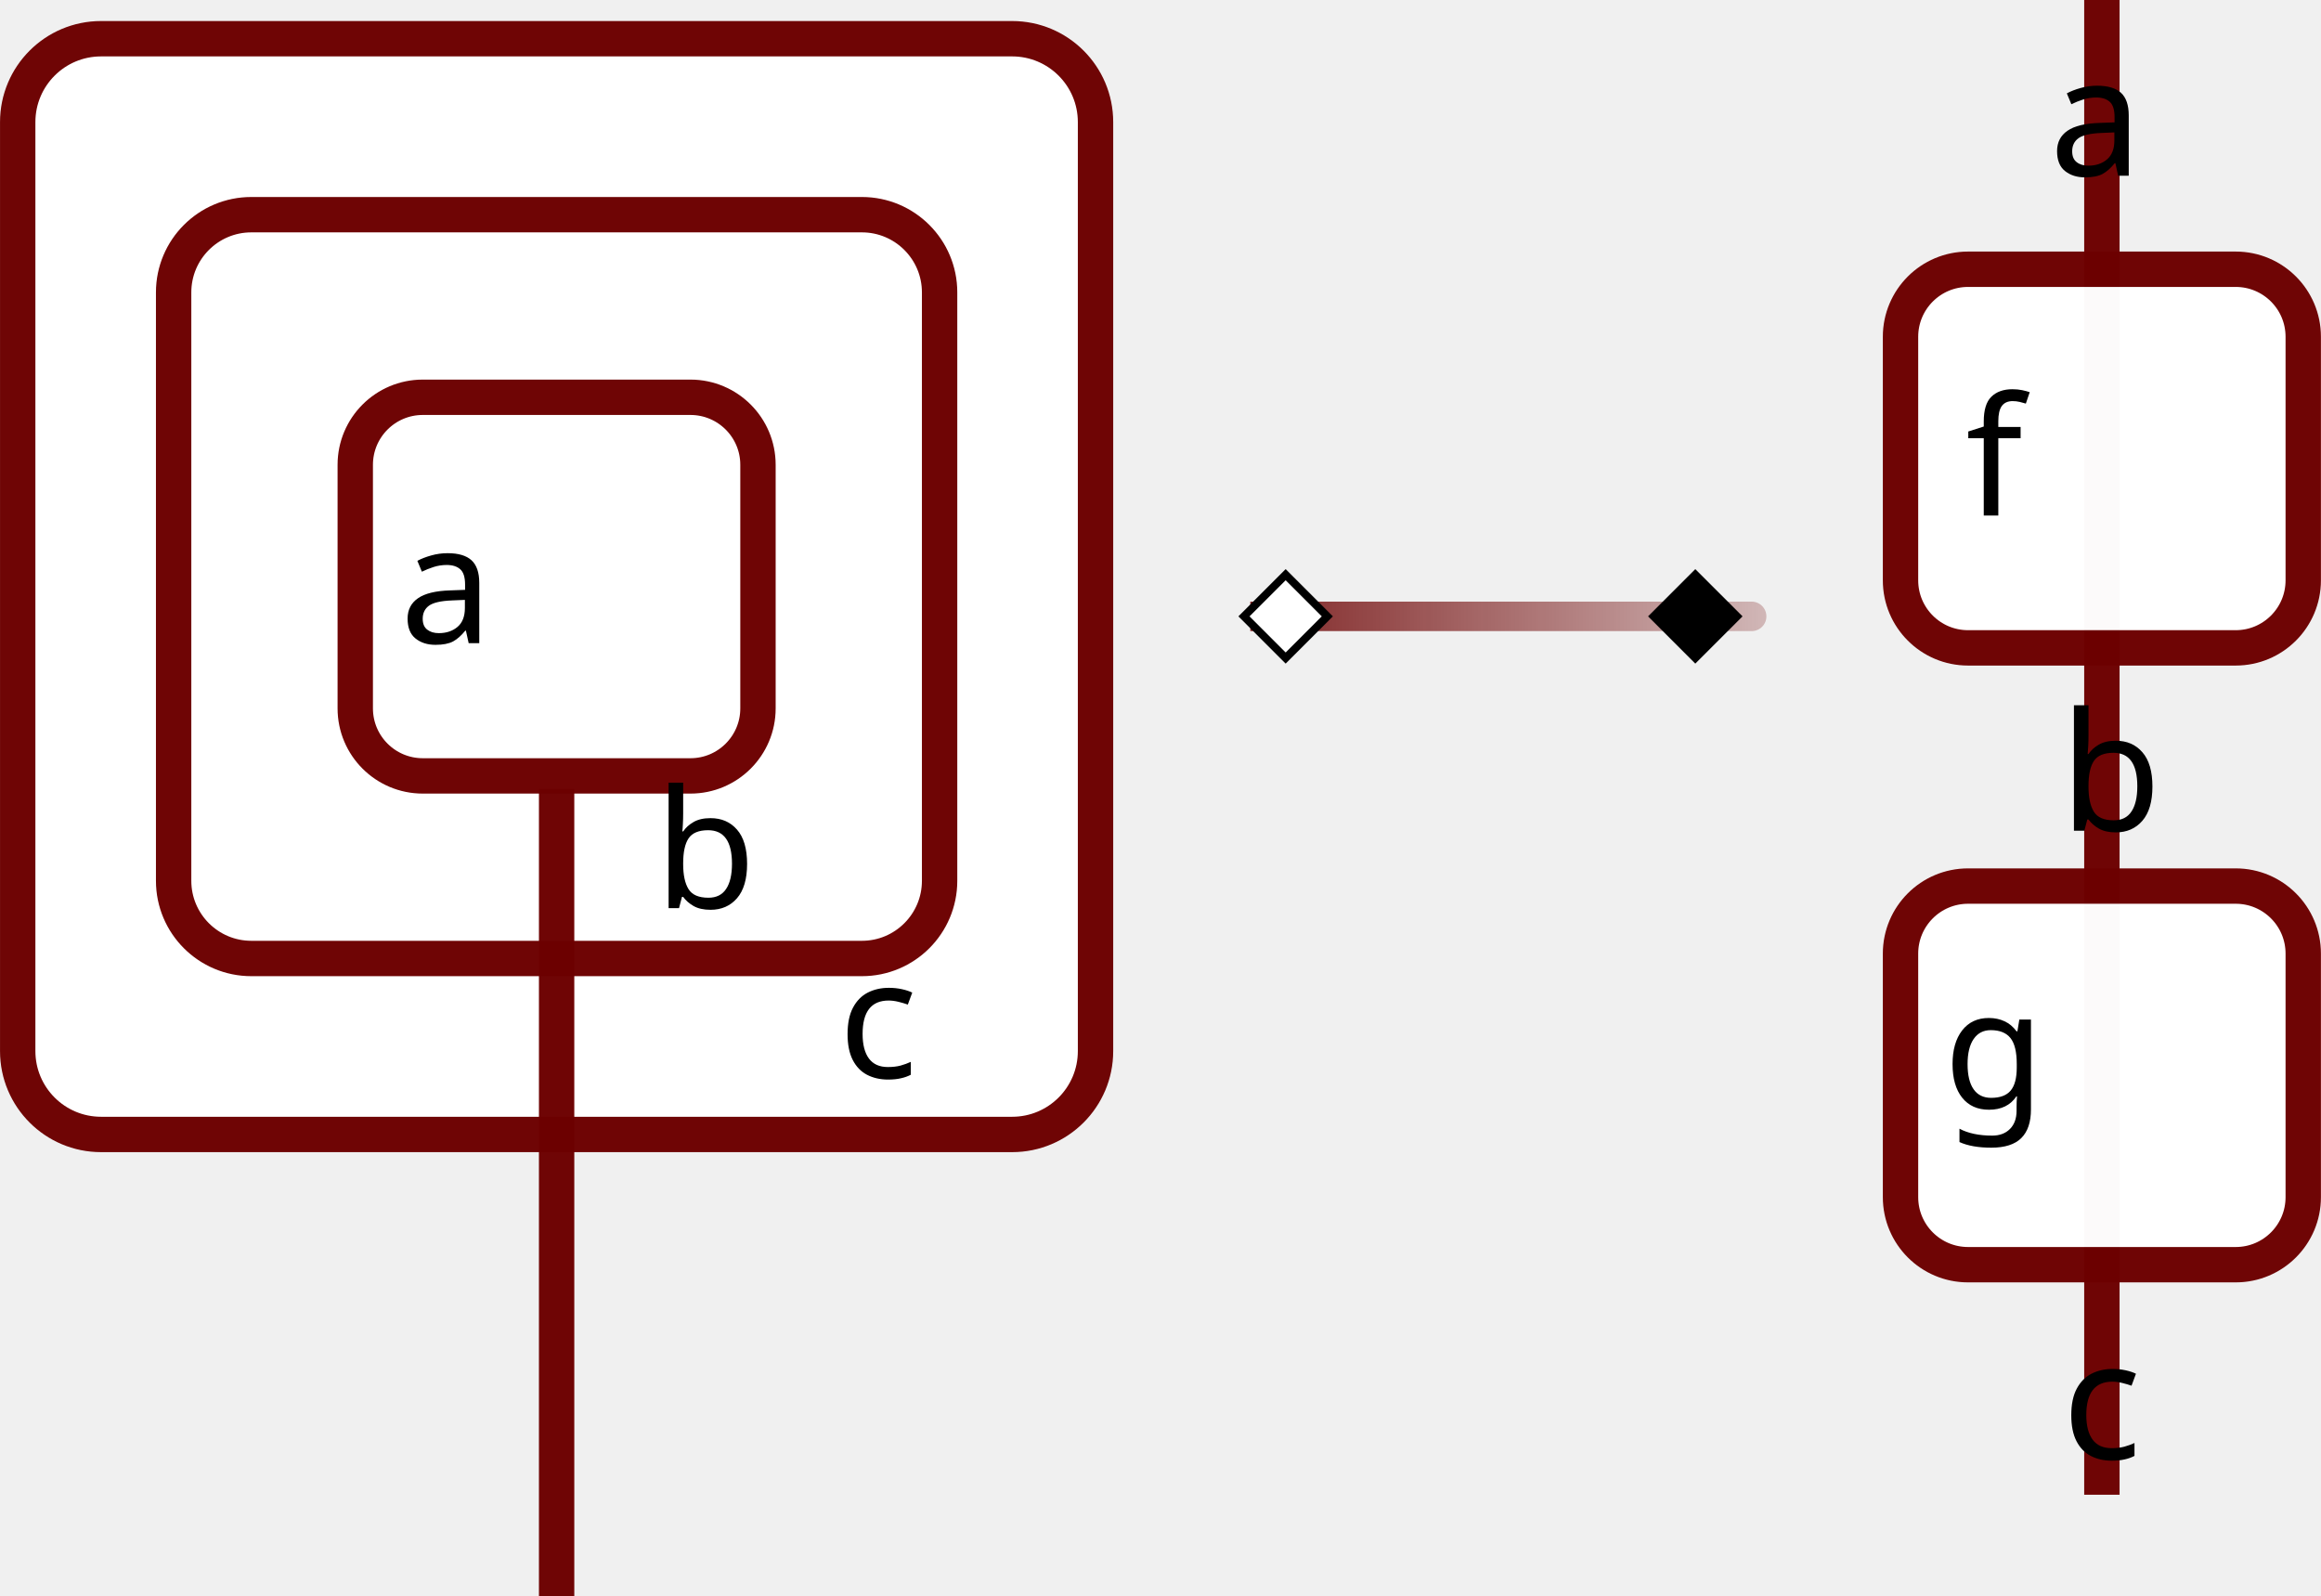
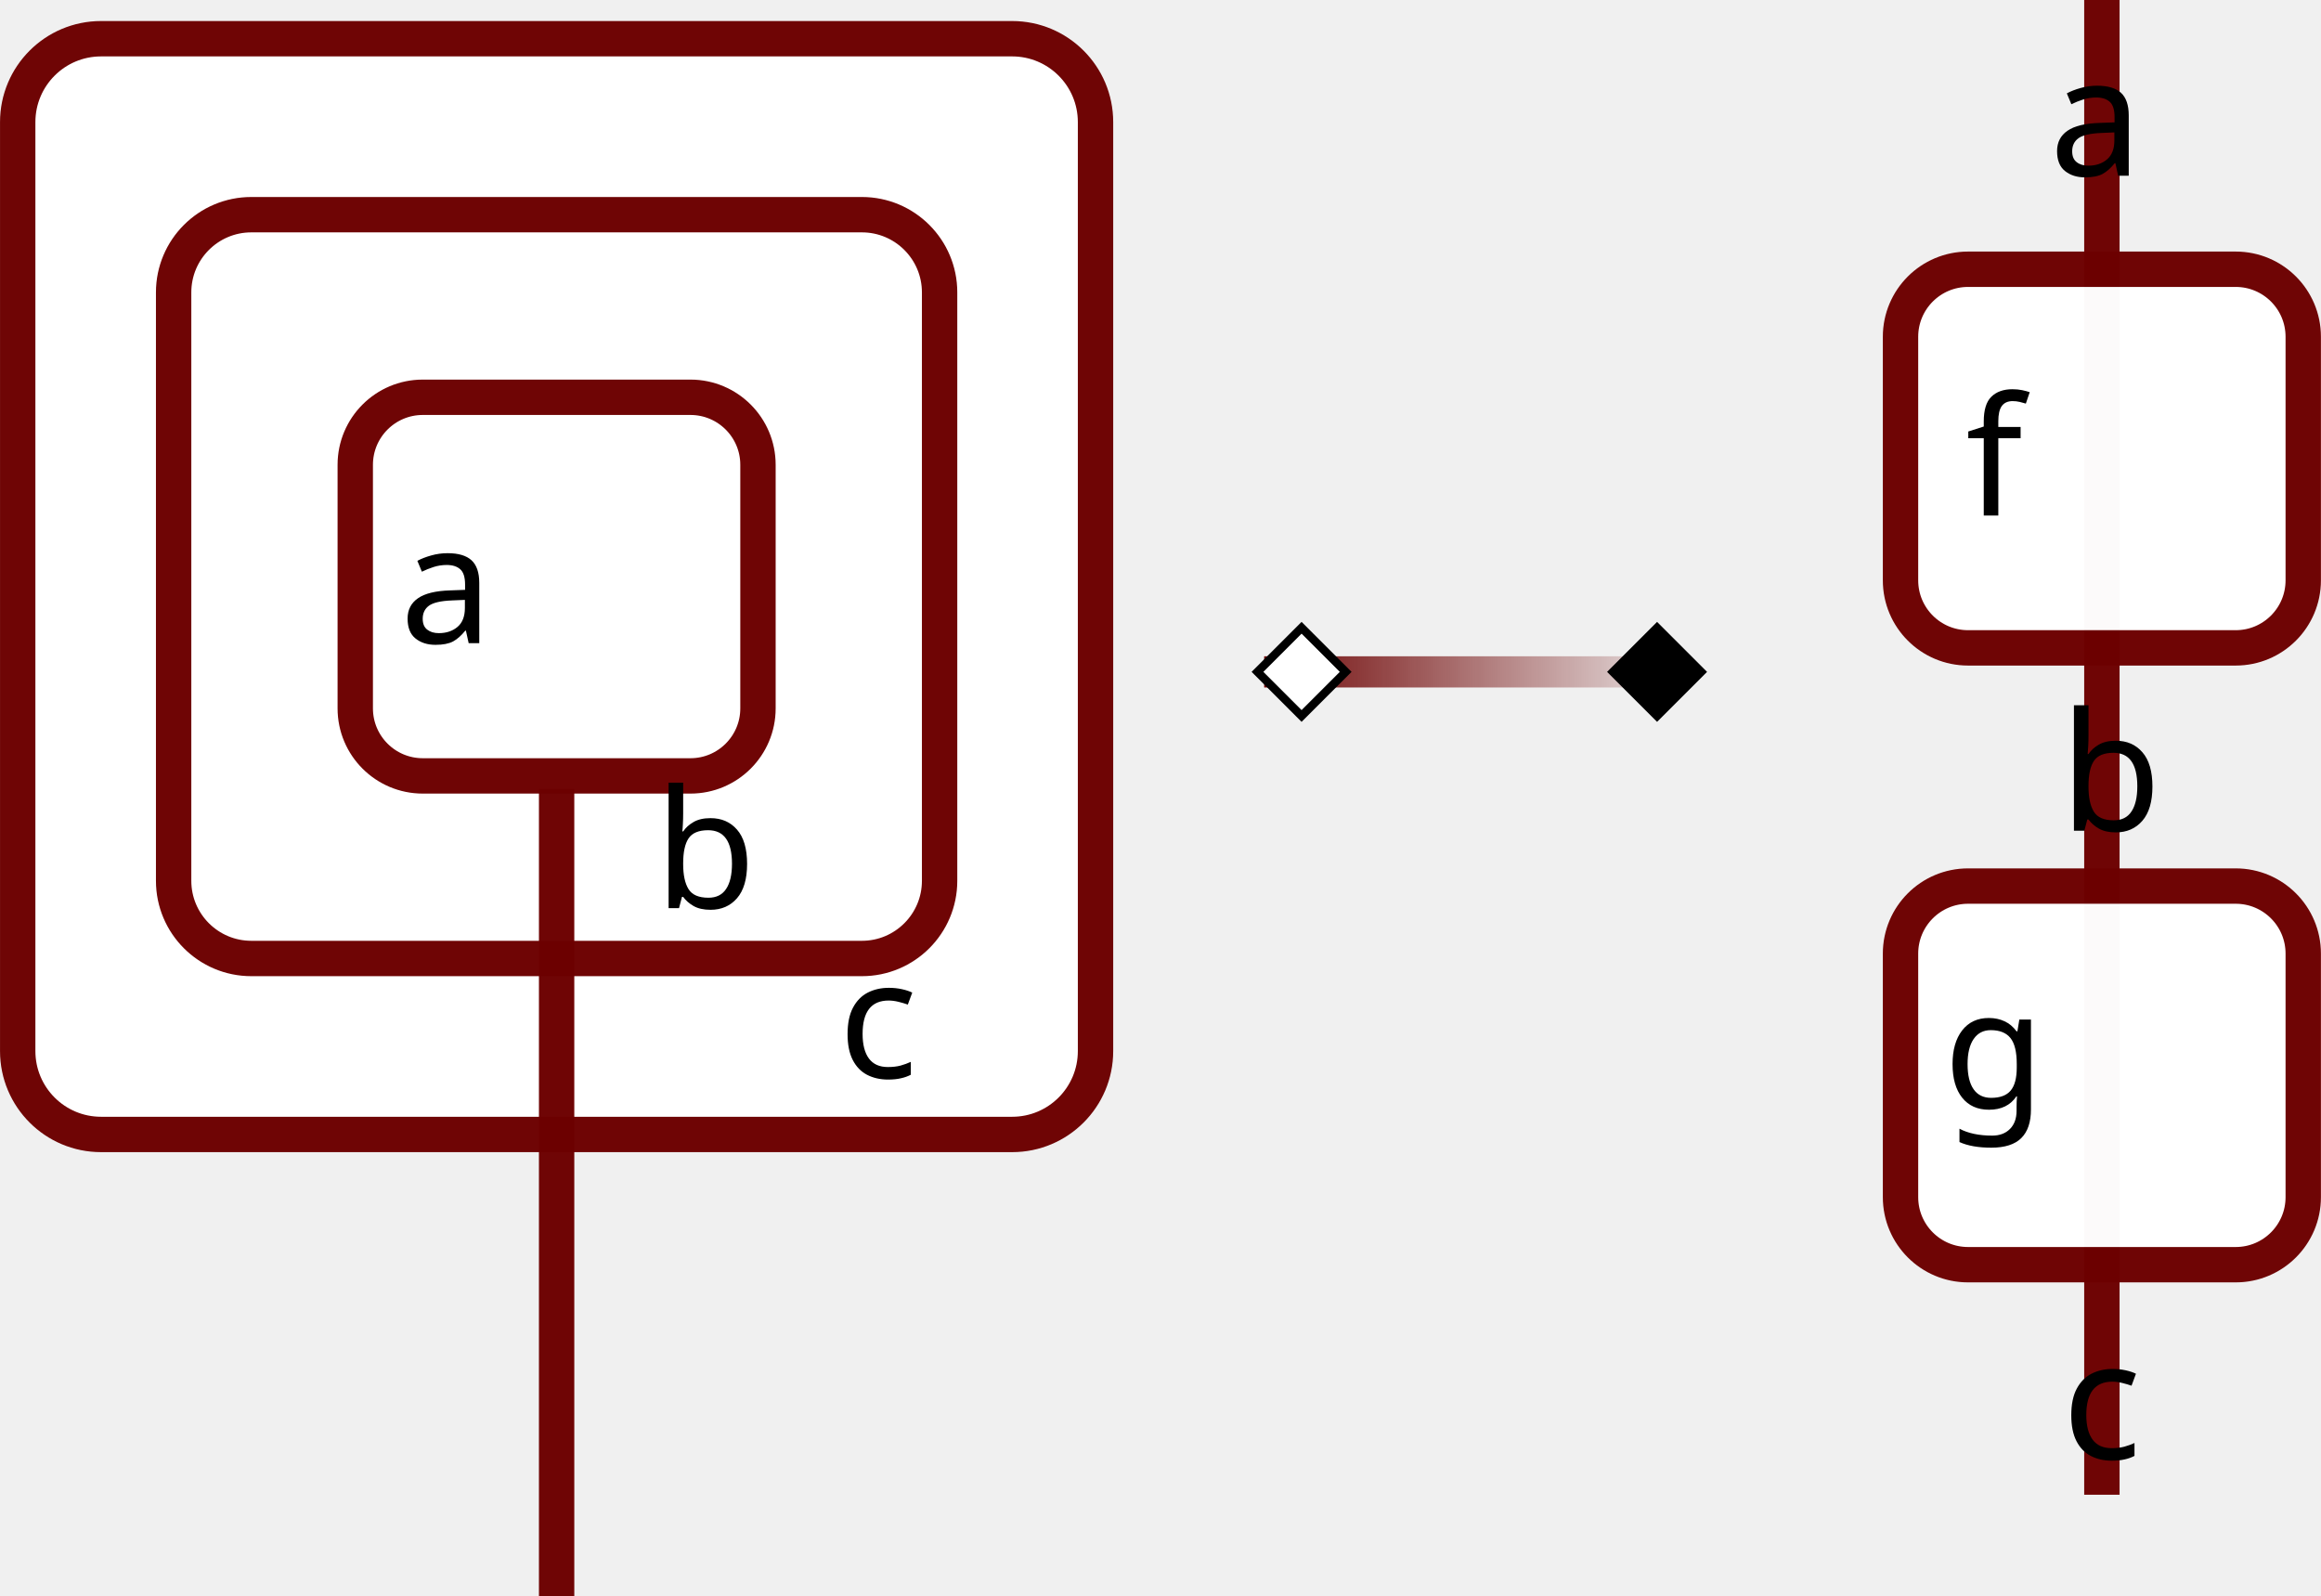
<svg xmlns="http://www.w3.org/2000/svg" xmlns:xlink="http://www.w3.org/1999/xlink" width="393.728" height="270.719" id="svg2" version="1.1">
  <defs id="defs4">
+     <marker orient="auto" refY="0.0" refX="0.0" id="Arrow2Lstart" style="overflow:visible">
+       <path id="path5545" style="fill-rule:evenodd;stroke-width:0.625;stroke-linejoin:round" d="M 8.719,4.034 L -2.207,0.016 L 8.719,-4.002 C 6.973,-1.63 6.983,1.616 8.719,4.034 z " transform="scale(1.1) translate(1,0)" />
+     </marker>
+     <marker orient="auto" refY="0.0" refX="0.0" id="DiamondSend" style="overflow:visible">
+       <path id="path5630" d="M 0,-7.071 L -7.071,0 L 0,7.071 L 7.071,0 L 0,-7.071 z " style="fill-rule:evenodd;stroke:#000000;stroke-width:1.0pt" transform="scale(0.2) translate(-6,0)" />
+     </marker>
+     <marker orient="auto" refY="0.0" refX="0.0" id="EmptyDiamondS" style="overflow:visible">
+       <path id="path5639" d="M 0,-7.071 L -7.071,0 L 0,7.071 L 7.071,0 L 0,-7.071 z " style="fill-rule:evenodd;fill:#FFFFFF;stroke:#000000;stroke-width:1.0pt" transform="scale(0.2)" />
+     </marker>
+     <marker orient="auto" refY="0.0" refX="0.0" id="DiamondM" style="overflow:visible">
+       <path id="path5609" d="M 0,-7.071 L -7.071,0 L 0,7.071 L 7.071,0 L 0,-7.071 z " style="fill-rule:evenodd;stroke:#000000;stroke-width:1.0pt" transform="scale(0.4)" />
+     </marker>
    <linearGradient xlink:href="#linearGradient7613" id="linearGradient7619" x1="288.473" y1="84.369" x2="434.865" y2="84.369" gradientUnits="userSpaceOnUse" />
    <linearGradient id="linearGradient7613">
      <stop style="stop-color:#6c0000;stop-opacity:1;" offset="0" id="stop7615" />
      <stop style="stop-color:#6c0000;stop-opacity:0;" offset="1" id="stop7617" />
    </linearGradient>
    <marker orient="auto" refY="0" refX="0" id="EmptyDiamondSstart" style="overflow:visible">
      <path id="path3952" d="M 0,-7.071 -7.071,0 0,7.071 7.071,0 0,-7.071 z" style="fill:#ffffff;fill-rule:evenodd;stroke:#000000;stroke-width:1pt" transform="matrix(0.2,0,0,0.2,1.2,0)" />
    </marker>
    <marker orient="auto" refY="0" refX="0" id="DiamondS" style="overflow:visible">
      <path id="path3916" d="M 0,-7.071 -7.071,0 0,7.071 7.071,0 0,-7.071 z" style="fill-rule:evenodd;stroke:#000000;stroke-width:1pt" transform="scale(0.2,0.2)" />
    </marker>
    <linearGradient gradientTransform="translate(-37.41043,595.2469)" y2="84.369" x2="434.865" y1="84.369" x1="288.473" gradientUnits="userSpaceOnUse" id="linearGradient5474" xlink:href="#linearGradient7613" />
+     <linearGradient id="linearGradient7613-7">
+       <stop style="stop-color:#6c0000;stop-opacity:1;" offset="0" id="stop7615-2" />
+       <stop style="stop-color:#6c0000;stop-opacity:0;" offset="1" id="stop7617-7" />
+     </linearGradient>
+     <marker orient="auto" refY="0" refX="0" id="EmptyDiamondSstart-2" style="overflow:visible">
+       <path id="path3952-1" d="M 0,-7.071 -7.071,0 0,7.071 7.071,0 0,-7.071 z" style="fill:#ffffff;fill-rule:evenodd;stroke:#000000;stroke-width:1pt" transform="matrix(0.2,0,0,0.2,1.2,0)" />
+     </marker>
+     <marker orient="auto" refY="0" refX="0" id="DiamondSend-2" style="overflow:visible">
+       <path id="path5630-4" d="M 0,-7.071 -7.071,0 0,7.071 7.071,0 0,-7.071 z" style="fill-rule:evenodd;stroke:#000000;stroke-width:1pt" transform="matrix(0.2,0,0,0.2,-1.2,0)" />
+     </marker>
+     <linearGradient y2="84.369" x2="434.865" y1="84.369" x1="288.473" gradientTransform="translate(-309.6612,-76.67292)" gradientUnits="userSpaceOnUse" id="linearGradient7136" xlink:href="#linearGradient7613-7" />
+     <linearGradient xlink:href="#linearGradient7613" id="linearGradient7162" gradientUnits="userSpaceOnUse" gradientTransform="matrix(0.7698905,0,0,0.7698905,34.42082,614.7186)" x1="288.473" y1="84.369" x2="434.865" y2="84.369" />
+     <linearGradient xlink:href="#linearGradient7613-3" id="linearGradient7619-0" x1="288.473" y1="84.369" x2="434.865" y2="84.369" gradientUnits="userSpaceOnUse" />
+     <linearGradient id="linearGradient7613-3">
+       <stop style="stop-color:#6c0000;stop-opacity:1;" offset="0" id="stop7615-7" />
+       <stop style="stop-color:#6c0000;stop-opacity:0;" offset="1" id="stop7617-3" />
+     </linearGradient>
+     <marker orient="auto" refY="0" refX="0" id="EmptyDiamondSstart-9" style="overflow:visible">
+       <path id="path3952-6" d="M 0,-7.071 -7.071,0 0,7.071 7.071,0 0,-7.071 z" style="fill:#ffffff;fill-rule:evenodd;stroke:#000000;stroke-width:1pt" transform="matrix(0.2,0,0,0.2,1.2,0)" />
+     </marker>
+     <marker orient="auto" refY="0" refX="0" id="DiamondS-4" style="overflow:visible">
+       <path id="path3916-3" d="M 0,-7.071 -7.071,0 0,7.071 7.071,0 0,-7.071 z" style="fill-rule:evenodd;stroke:#000000;stroke-width:1pt" transform="scale(0.2,0.2)" />
+     </marker>
+     <linearGradient gradientTransform="matrix(0.5289802,0,0,0.5289802,121.8635,644.4017)" y2="84.369" x2="434.865" y1="84.369" x1="288.473" gradientUnits="userSpaceOnUse" id="linearGradient7238" xlink:href="#linearGradient7613-3" />
  </defs>
  <g id="layer1" transform="translate(-62.65625,-575.0625)">
    <path id="path5890" d="m 419.213,575.065 c 0,136.876 0,253.548 0,253.548" style="opacity:0.98;color:#000000;fill:#000000;fill-opacity:0.042;fill-rule:nonzero;stroke:#6c0000;stroke-width:6;stroke-linecap:butt;stroke-linejoin:miter;stroke-miterlimit:4;stroke-opacity:1;stroke-dasharray:none;stroke-dashoffset:0;marker:none;visibility:visible;display:inline;overflow:visible;enable-background:accumulate" />
    <rect style="opacity:0.98;fill:#ffffff;fill-opacity:1;stroke:#6c0000;stroke-width:6;stroke-miterlimit:4;stroke-opacity:1;stroke-dasharray:none;stroke-dashoffset:0" id="rect5823" width="182.838" height="185.868" x="65.66" y="581.631" ry="14.142" />
    <rect style="opacity:0.98;color:#000000;fill:#ffffff;fill-opacity:1;fill-rule:nonzero;stroke:#6c0000;stroke-width:6;stroke-linecap:butt;stroke-linejoin:miter;stroke-miterlimit:4;stroke-opacity:1;stroke-dasharray:none;stroke-dashoffset:0;marker:none;visibility:visible;display:inline;overflow:visible;enable-background:accumulate" id="rect5821" width="129.938" height="126.171" x="92.11" y="611.479" ry="13.182" />
    <path style="opacity:0.98;color:#000000;fill:#000000;fill-opacity:0.042;fill-rule:nonzero;stroke:#6c0000;stroke-width:6;stroke-linecap:butt;stroke-linejoin:miter;stroke-miterlimit:4;stroke-opacity:1;stroke-dasharray:none;stroke-dashoffset:0;marker:none;visibility:visible;display:inline;overflow:visible;enable-background:accumulate" d="m 157.079,708.91 c 0,136.876 0,136.876 0,136.876" id="path5827" />
    <rect style="opacity:0.98;color:#000000;fill:#ffffff;fill-opacity:1;fill-rule:nonzero;stroke:#6c0000;stroke-width:6;stroke-linecap:butt;stroke-linejoin:miter;stroke-miterlimit:4;stroke-opacity:1;stroke-dasharray:none;stroke-dashoffset:0;marker:none;visibility:visible;display:inline;overflow:visible;enable-background:accumulate" id="rect5819" width="68.316" height="64.225" x="122.921" y="642.453" ry="11.454" />
    <text xml:space="preserve" style="font-size:28px;font-style:normal;font-variant:normal;font-weight:normal;font-stretch:normal;text-align:center;line-height:125%;letter-spacing:0px;word-spacing:0px;writing-mode:lr-tb;text-anchor:middle;fill:#000000;fill-opacity:1;stroke:none;font-family:Sans;-inkscape-font-specification:Sans" x="156.574" y="684.162" id="text5857">
      <tspan id="tspan5859" x="156.574" y="684.162">a</tspan>
    </text>
    <text xml:space="preserve" style="font-size:28px;font-style:normal;font-variant:normal;font-weight:normal;font-stretch:normal;text-align:center;line-height:125%;letter-spacing:0px;word-spacing:0px;writing-mode:lr-tb;text-anchor:middle;fill:#000000;fill-opacity:1;stroke:none;font-family:Sans;-inkscape-font-specification:Sans" x="200.515" y="729.113" id="text5861">
      <tspan id="tspan5863" x="200.515" y="729.113">b</tspan>
    </text>
    <text xml:space="preserve" style="font-size:28px;font-style:normal;font-variant:normal;font-weight:normal;font-stretch:normal;text-align:center;line-height:125%;letter-spacing:0px;word-spacing:0px;writing-mode:lr-tb;text-anchor:middle;fill:#000000;fill-opacity:1;stroke:none;font-family:Sans;-inkscape-font-specification:Sans" x="229.81" y="757.903" id="text5865">
      <tspan id="tspan5867" x="229.81" y="757.903">c</tspan>
    </text>
    <use x="0" y="0" xlink:href="#rect5819" id="use5886" transform="translate(262.1346,-21.71828)" width="744.094" height="1052.362" />
    <use x="0" y="0" xlink:href="#rect5819" transform="translate(262.1346,82.91264)" id="use5888" width="744.094" height="1052.362" />
    <use x="0" y="0" xlink:href="#text5857" id="use5352" transform="translate(279.8123,-79.29698)" width="744.094" height="1052.362" />
    <use x="0" y="0" xlink:href="#text5861" id="use5354" transform="translate(238.396,-13.13198)" width="744.094" height="1052.362" />
    <use x="0" y="0" xlink:href="#text5865" id="use5356" transform="translate(207.5864,64.64976)" width="744.094" height="1052.362" />
    <text xml:space="preserve" style="font-size:28px;font-style:normal;font-variant:normal;font-weight:normal;font-stretch:normal;text-align:center;line-height:125%;letter-spacing:0px;word-spacing:0px;writing-mode:lr-tb;text-anchor:middle;fill:#000000;fill-opacity:1;stroke:none;font-family:Sans;-inkscape-font-specification:Sans" x="419.146" y="662.51" id="text5857-8">
      <tspan id="tspan5859-2" x="419.146" y="662.51">f</tspan>
    </text>
    <text xml:space="preserve" style="font-size:28px;font-style:normal;font-variant:normal;font-weight:normal;font-stretch:normal;text-align:center;line-height:125%;letter-spacing:0px;word-spacing:0px;writing-mode:lr-tb;text-anchor:middle;fill:#000000;fill-opacity:1;stroke:none;font-family:Sans;-inkscape-font-specification:Sans" x="419.146" y="763.02" id="text5857-1">
      <tspan id="tspan5859-9" x="419.146" y="763.02">g</tspan>
    </text>
-     <path style="fill:none;stroke:url(#linearGradient5474);stroke-width:5;stroke-linecap:butt;stroke-linejoin:miter;stroke-miterlimit:4;stroke-opacity:1;stroke-dasharray:none;marker-start:url(#EmptyDiamondSstart);marker-end:url(#DiamondS)" d="m 274.751,679.616 c 125,0 75.492,0 75.492,0" id="path3825" />
+     <path style="fill:none;stroke:url(#linearGradient7238);stroke-width:5.29;stroke-linecap:butt;stroke-linejoin:miter;stroke-miterlimit:4;stroke-opacity:1;stroke-dasharray:none;marker-start:url(#EmptyDiamondSstart);marker-end:url(#DiamondS)" d="m 277.105,689.031 c 66.123,0 66.652,0 66.652,0" id="path3825" />
  </g>
</svg>
